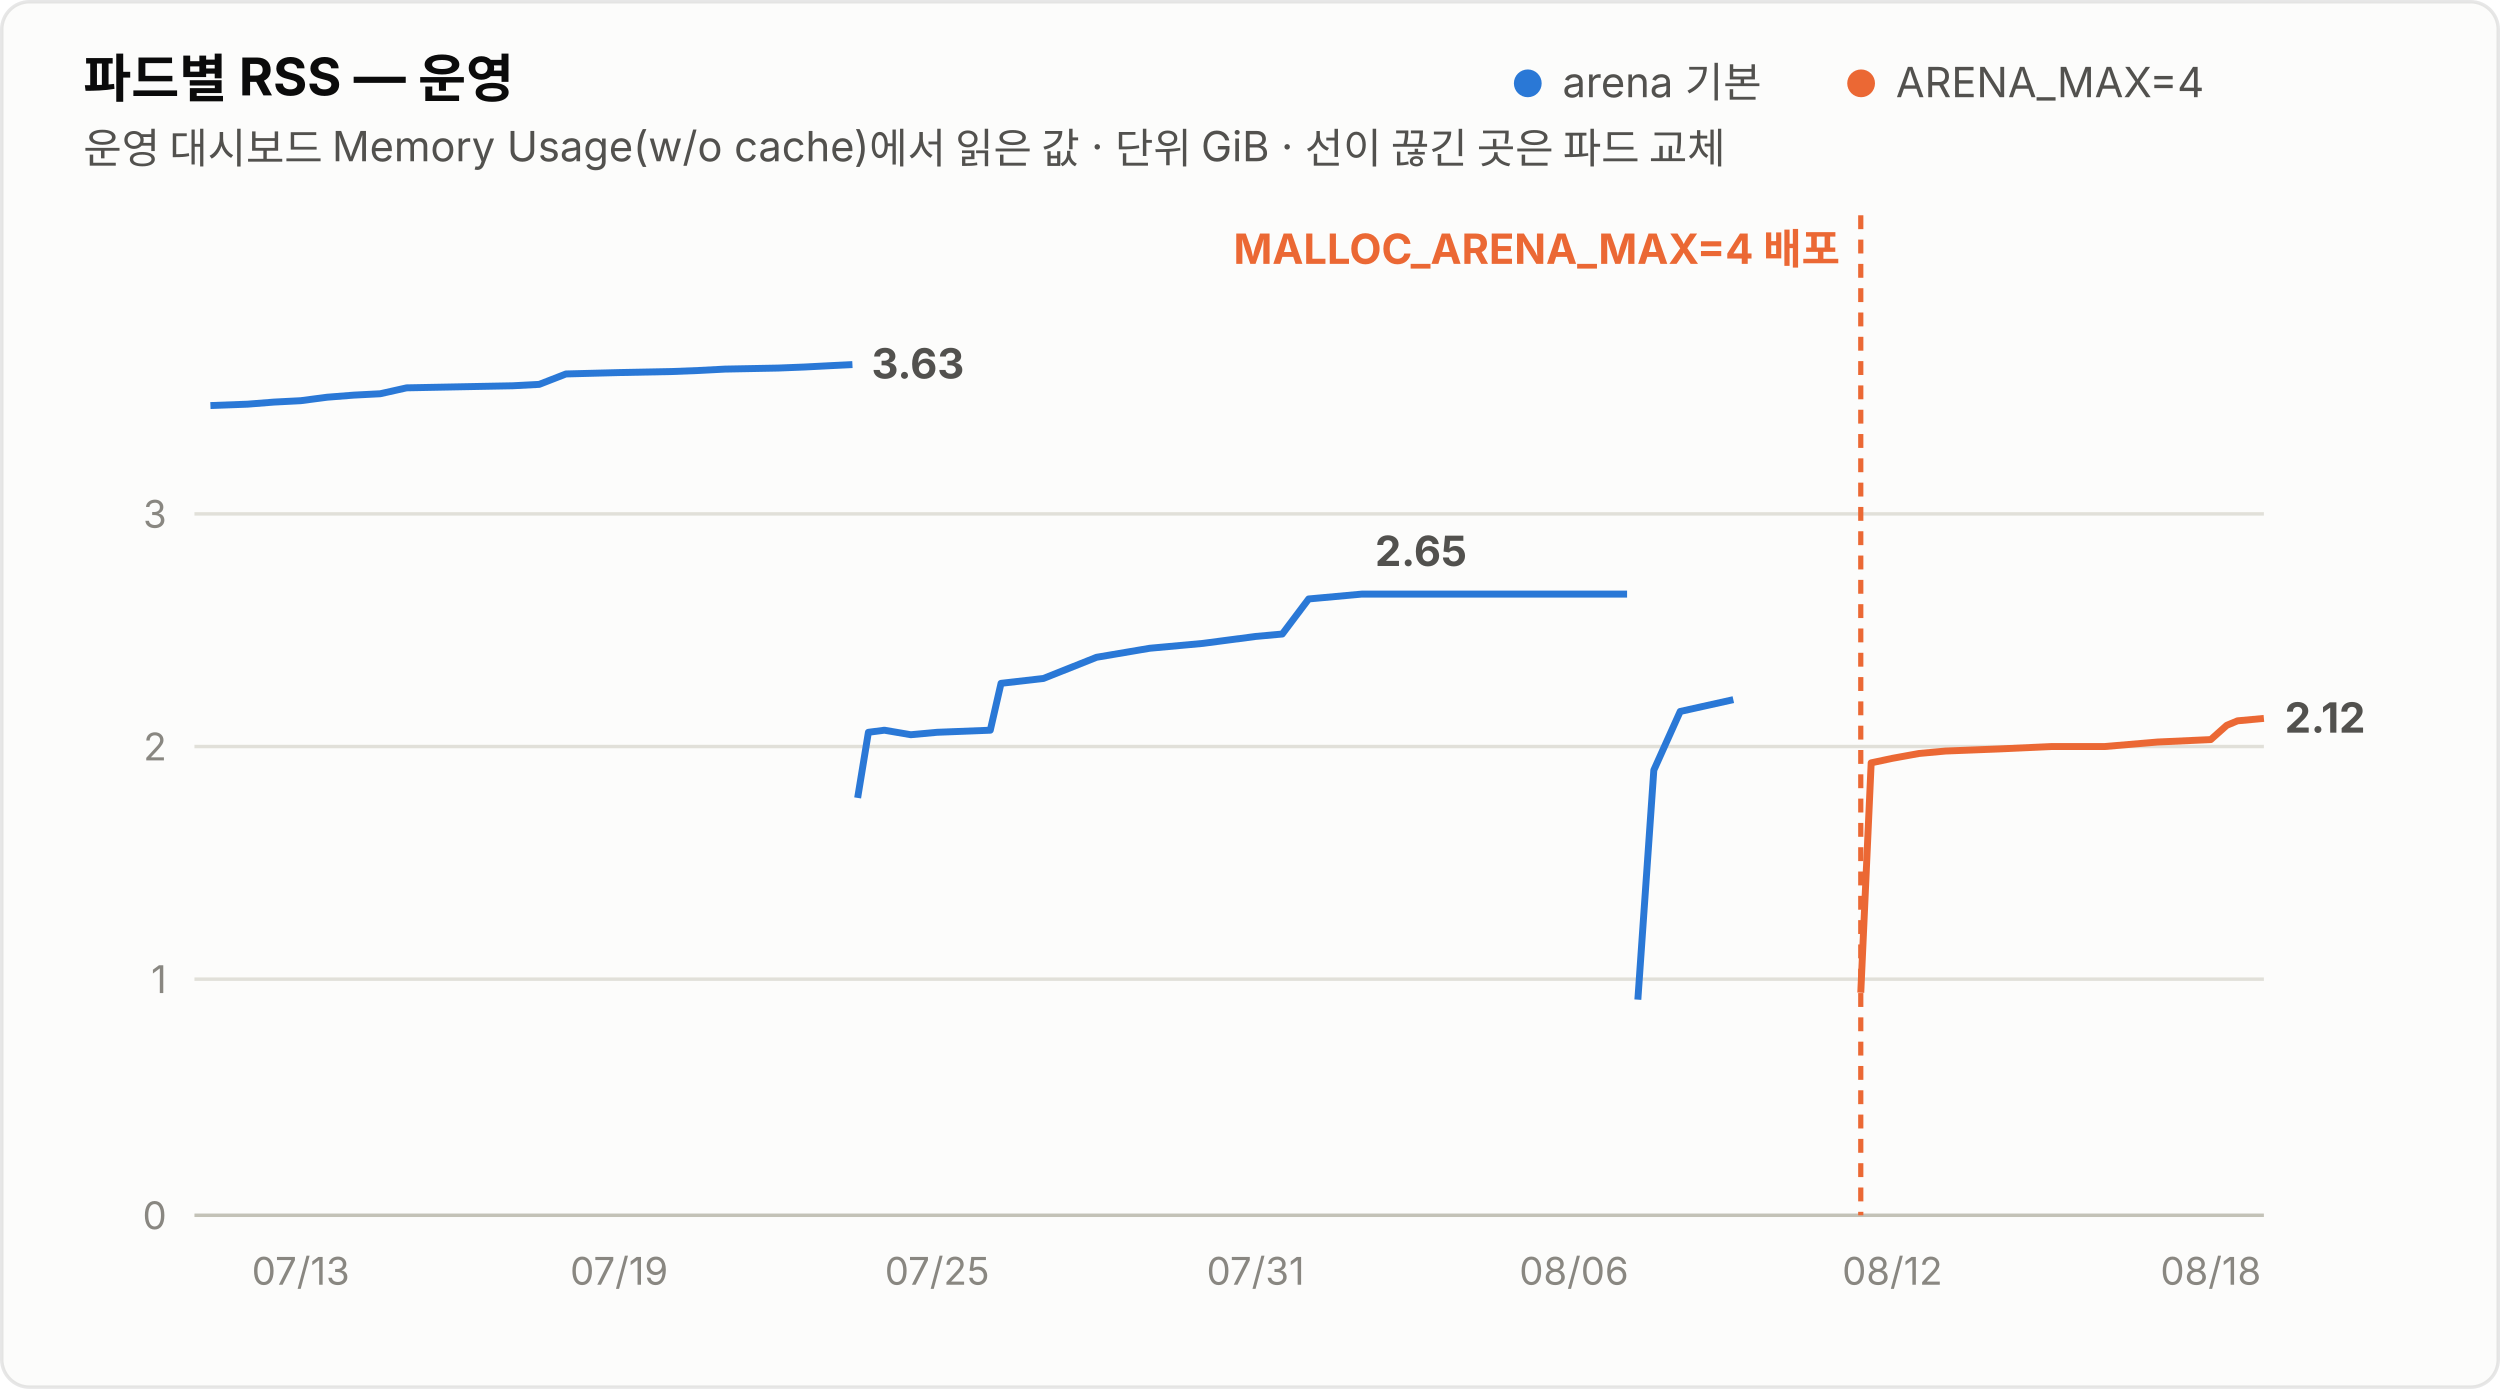
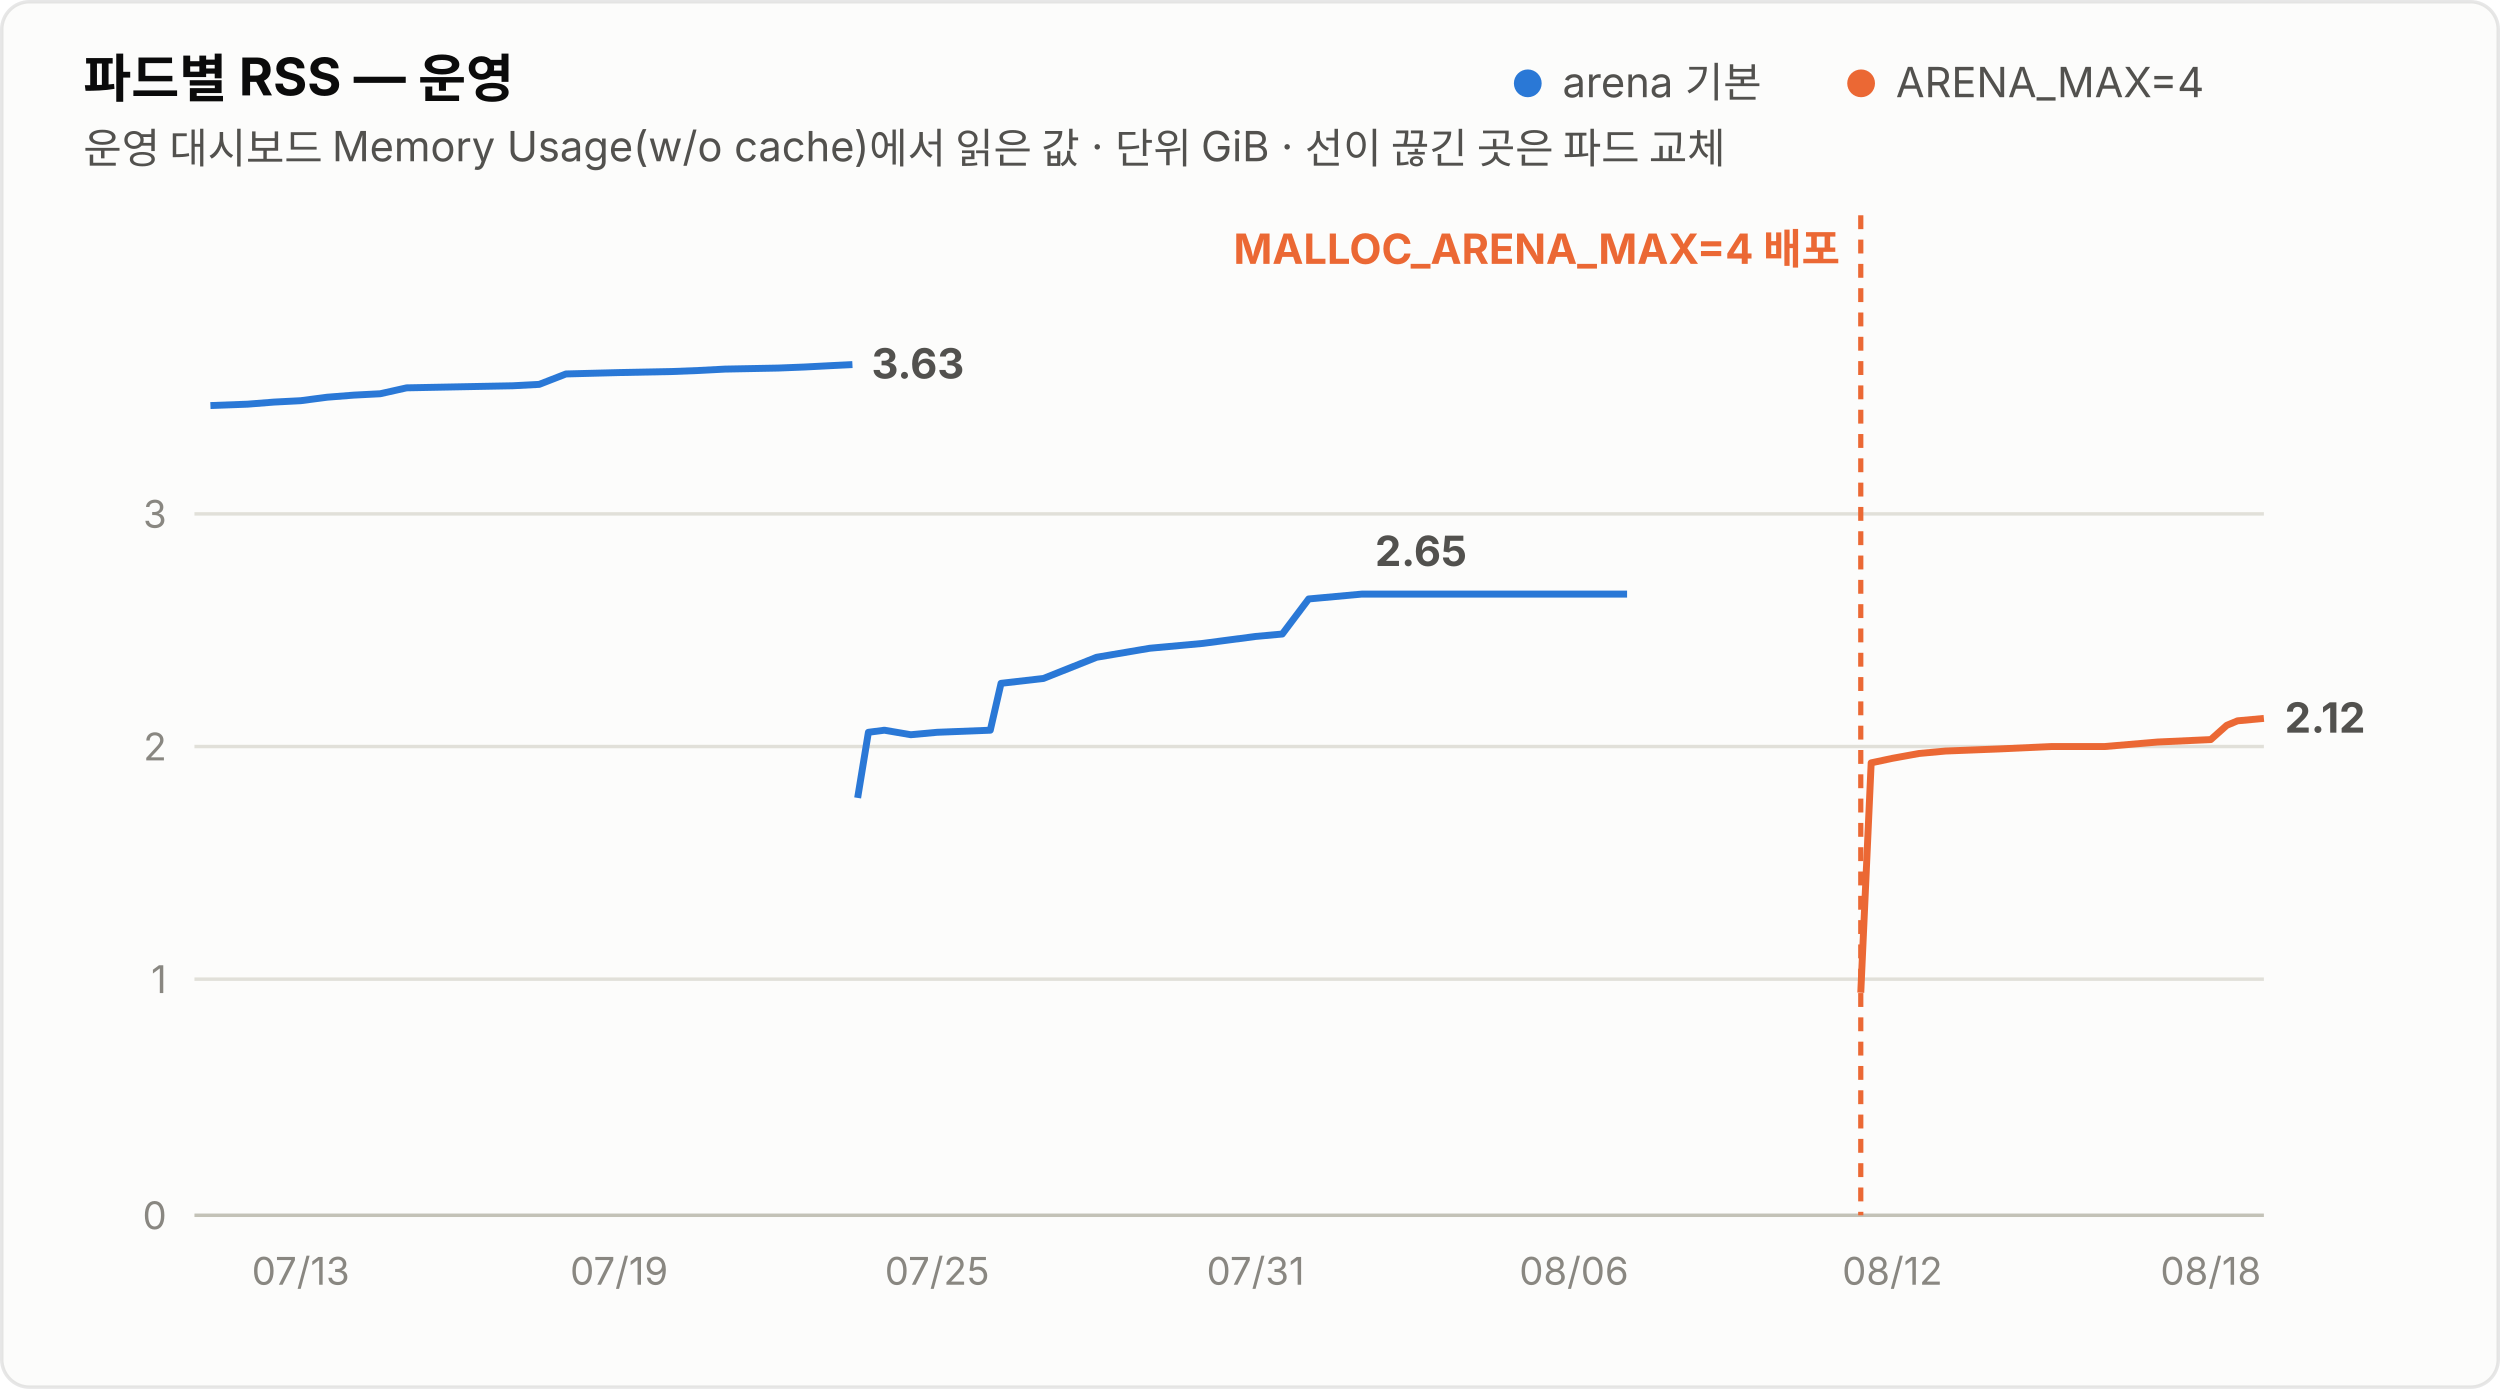
- <svg xmlns="http://www.w3.org/2000/svg" viewBox="0 0 720 400" font-family="system-ui, -apple-system, 'Segoe UI', 'Apple SD Gothic Neo', sans-serif" role="img" aria-label="7월 11일부터 8월 19일까지 파드별 RSS 그래프. 배포 전에는 파드가 교체될 때마다 RSS가 다시 올라 오래 산 파드는 3.63 GiB까지 갔고, MALLOC_ARENA_MAX=4를 넣은 마지막 파드는 8일째 2.12 GiB에서 평평하다">
+ <svg xmlns="http://www.w3.org/2000/svg" viewBox="0 0 720 400" font-family="system-ui, -apple-system, 'Segoe UI', 'Apple SD Gothic Neo', sans-serif" role="img" aria-label="7월 11일부터 8월 19일까지 파드별 RSS 그래프. 배포 전에는 파드가 교체될 때마다 RSS가 다시 올라 오래 산 파드는 3.63 GiB, 다음 파드는 2.65 GiB까지 갔고, MALLOC_ARENA_MAX=4를 넣은 마지막 파드는 8일째 2.12 GiB에서 평평하다">
  <rect x="0.5" y="0.5" width="719" height="399" rx="8" fill="#fcfcfb" stroke="rgba(11,11,11,0.10)" />
  <text x="24" y="28" font-size="15" font-weight="700" fill="#0b0b0b">파드별 RSS — 운영</text>
  <text x="24" y="47" font-size="12" fill="#52514e">운영 대시보드 Memory Usage(w/o cache)에서 읽은 값 · 단위 GiB · 선이 끊긴 곳은 파드 교체</text>
  <g font-size="12" fill="#52514e">
    <circle cx="440" cy="24" r="4" fill="#2a78d6" />
    <text x="450" y="28">arena 기본</text>
    <circle cx="536" cy="24" r="4" fill="#eb6834" />
    <text x="546" y="28">ARENA_MAX=4</text>
  </g>
  <g stroke="#e1e0d9" stroke-width="1">
    <line x1="56" y1="282" x2="652" y2="282" />
    <line x1="56" y1="215" x2="652" y2="215" />
    <line x1="56" y1="148" x2="652" y2="148" />
  </g>
  <line x1="56" y1="350" x2="652" y2="350" stroke="#c3c2b7" stroke-width="1" />
  <g font-size="11" fill="#898781" text-anchor="end">
    <text x="48" y="354">0</text>
    <text x="48" y="286">1</text>
    <text x="48" y="219">2</text>
    <text x="48" y="152">3</text>
  </g>
  <g font-size="11" fill="#898781" text-anchor="middle">
    <text x="86.6" y="370">07/13</text>
    <text x="178.3" y="370">07/19</text>
    <text x="269.9" y="370">07/25</text>
    <text x="361.6" y="370">07/31</text>
    <text x="453.3" y="370">08/06</text>
    <text x="545.0" y="370">08/12</text>
    <text x="636.7" y="370">08/18</text>
  </g>
  <polyline points="60.6,116.8 71.3,116.4 78.9,115.8 86.6,115.4 94.2,114.4 101.8,113.8 109.5,113.4 117.1,111.7 132.4,111.4 147.7,111.1 155.3,110.7 163.0,107.7 178.3,107.3 193.5,107.0 201.2,106.7 208.8,106.3 224.1,106.0 231.7,105.7 239.4,105.3 245.5,105.0" fill="none" stroke="#2a78d6" stroke-width="2" stroke-linejoin="round" />
  <polyline points="247.0,229.8 250.1,210.9 254.7,210.3 262.3,211.6 269.9,210.9 285.2,210.3 288.3,196.8 300.5,195.4 315.8,189.3 331.1,186.7 346.4,185.3 361.6,183.3 369.3,182.6 376.9,172.5 392.2,171.1 468.6,171.1" fill="none" stroke="#2a78d6" stroke-width="2" stroke-linejoin="round" />
-   <polyline points="471.7,287.9 476.3,221.8 483.9,204.9 499.2,201.5" fill="none" stroke="#2a78d6" stroke-width="2" stroke-linejoin="round" />
  <polyline points="535.9,285.9 538.9,219.7 545.0,218.4 552.7,217.0 560.3,216.3 575.6,215.7 590.9,215.0 606.2,215.0 621.4,213.7 636.7,213.0 641.3,208.9 644.4,207.6 652.0,206.9" fill="none" stroke="#eb6834" stroke-width="2" stroke-linejoin="round" />
  <line x1="535.9" y1="62" x2="535.9" y2="350" stroke="#eb6834" stroke-width="1.5" stroke-dasharray="4 3" />
  <text x="529.9" y="76" font-size="12" font-weight="700" fill="#eb6834" text-anchor="end">MALLOC_ARENA_MAX=4 배포</text>
  <g font-size="12" font-weight="700" fill="#52514e">
    <text x="251" y="109">3.63</text>
    <text x="396" y="163">2.65</text>
    <text x="658" y="211">2.12</text>
  </g>
</svg>
